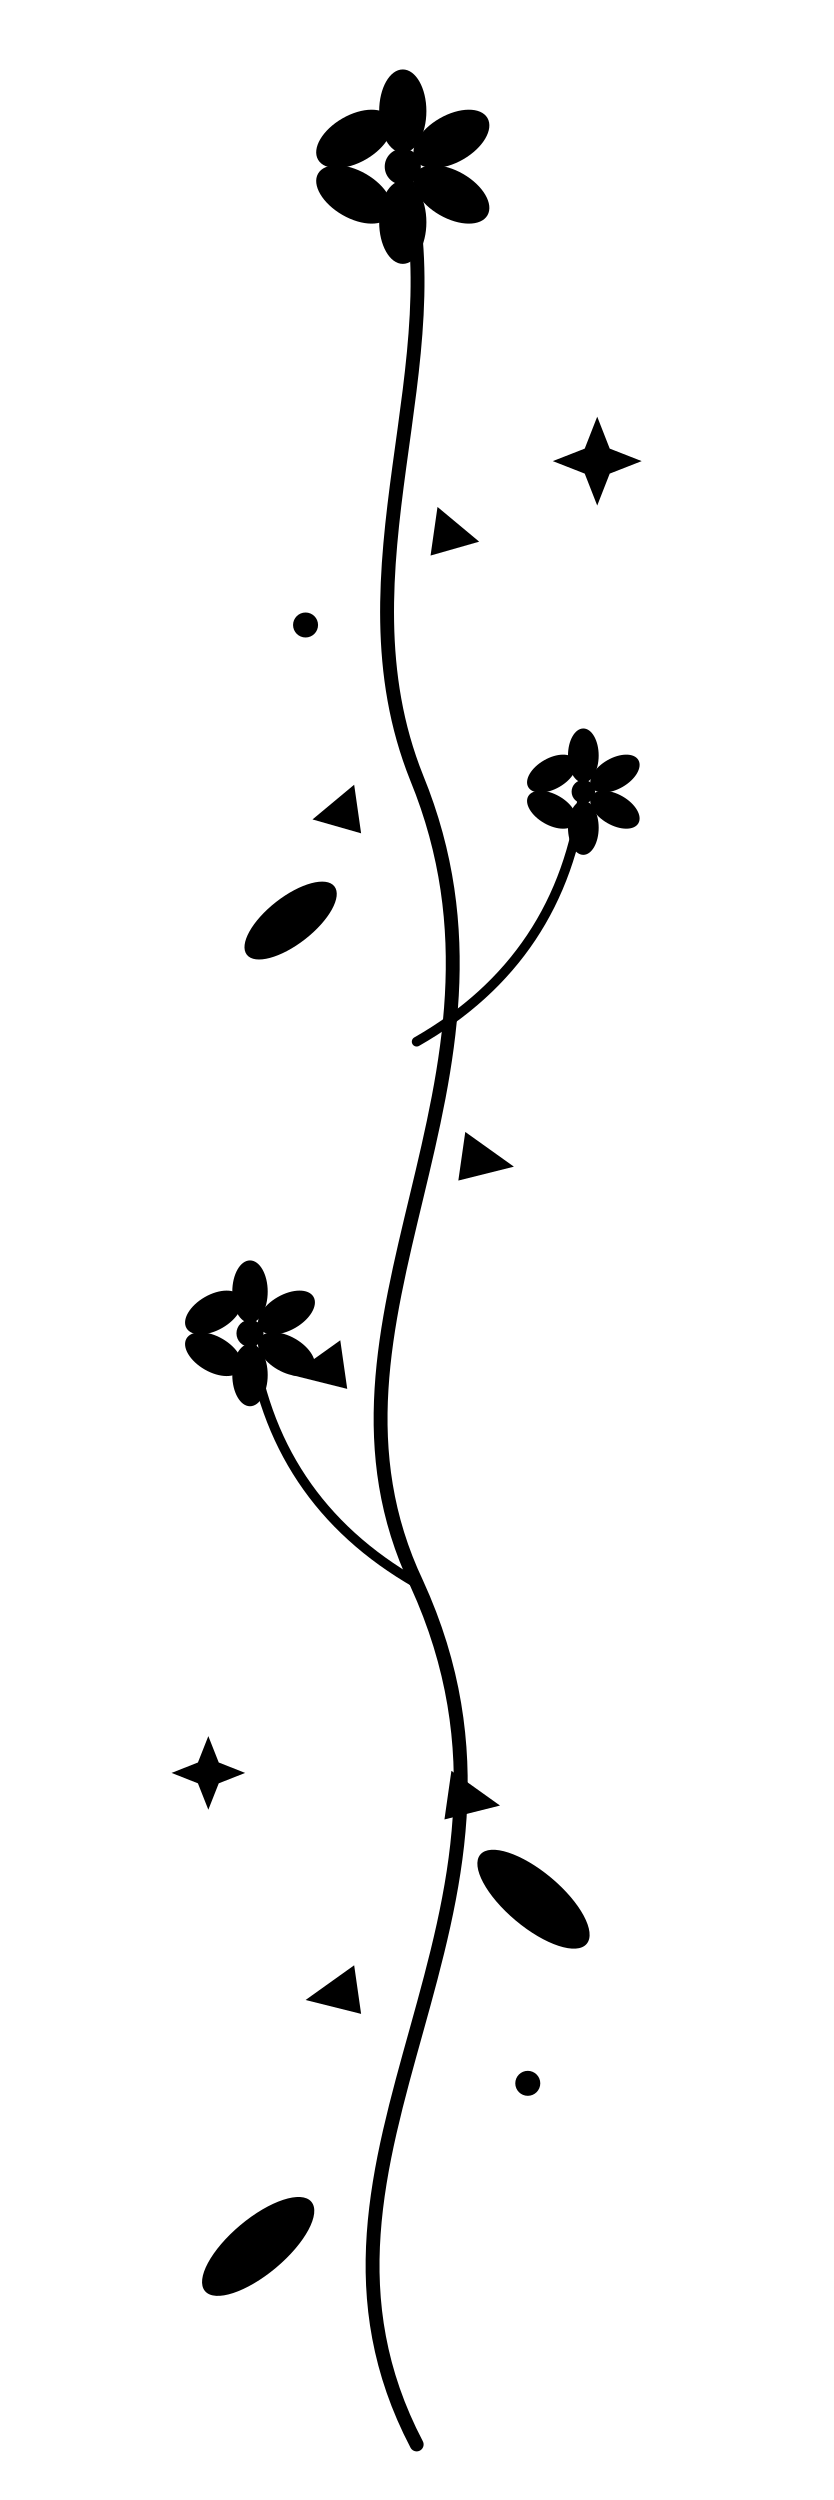
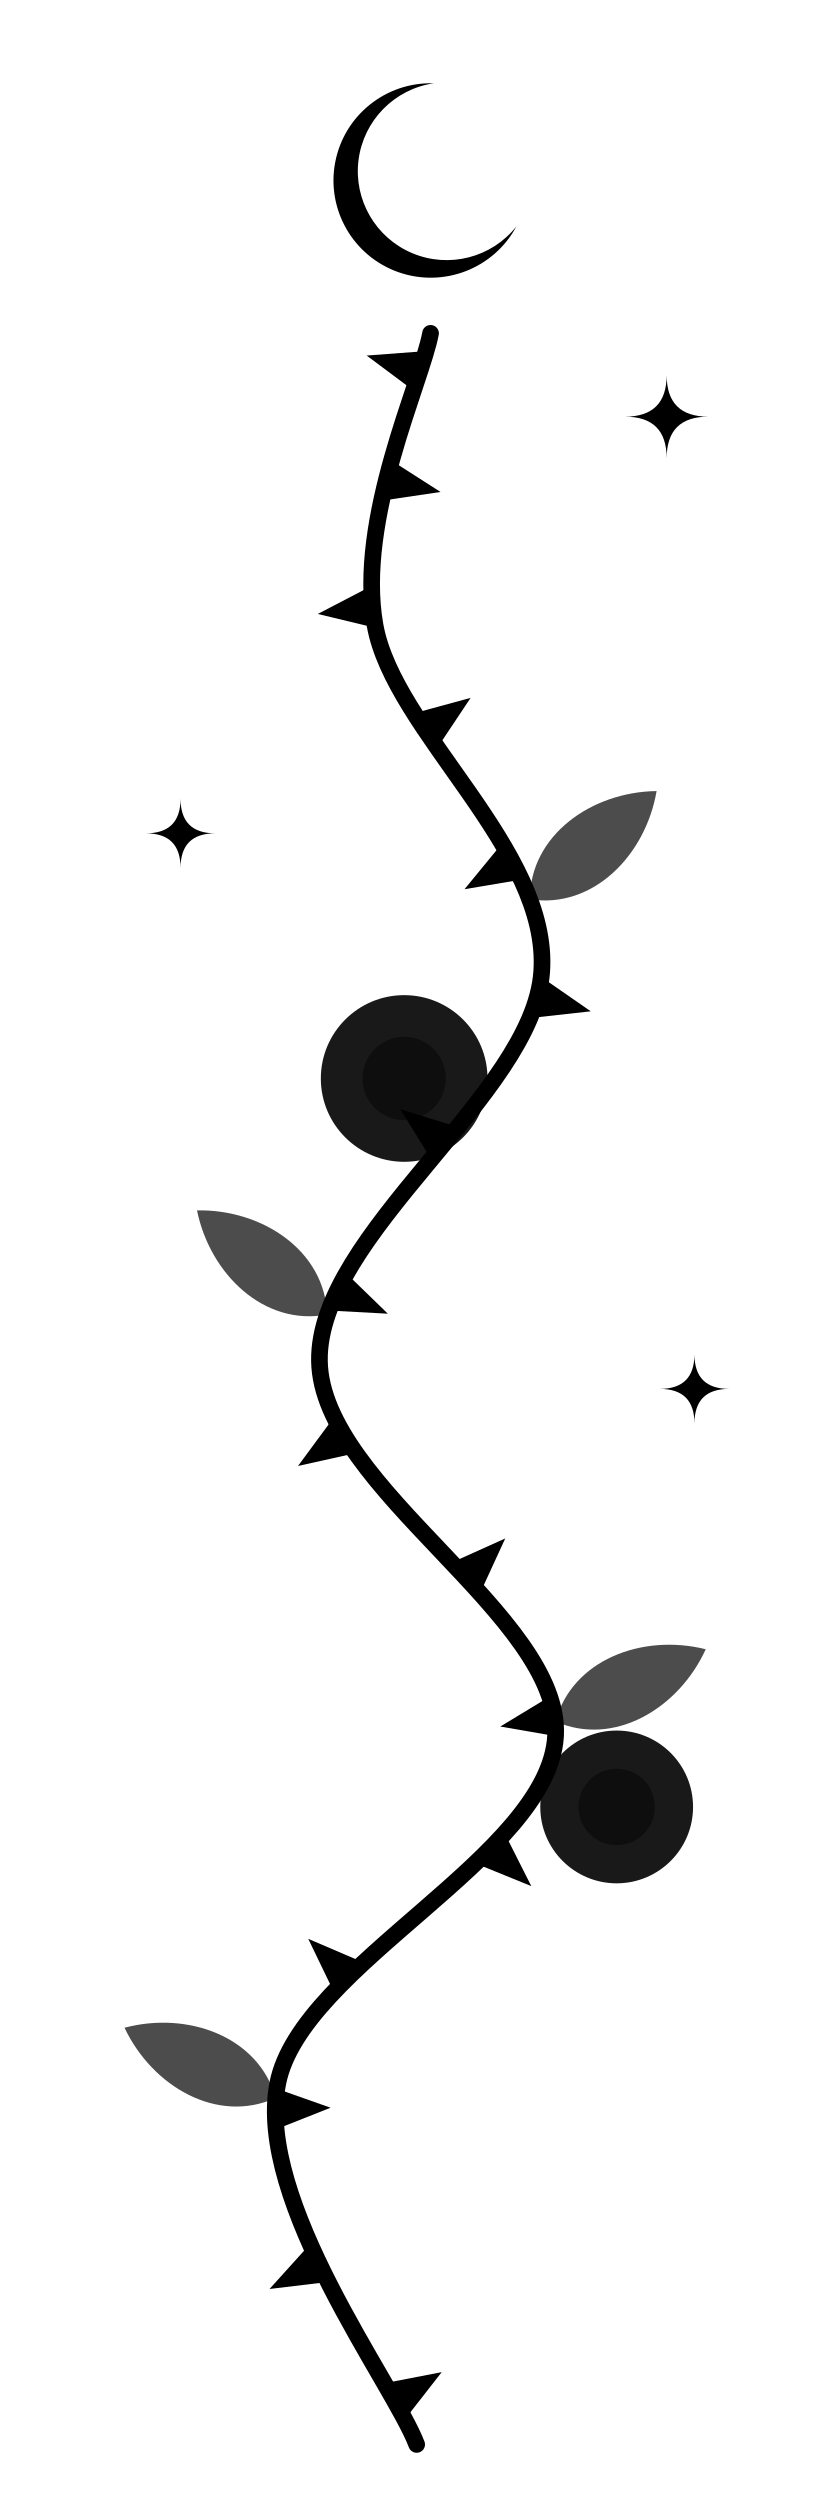
<svg xmlns="http://www.w3.org/2000/svg" viewBox="0 0 120 360" role="img" aria-labelledby="t d">
-   <g fill="none" stroke="currentColor" stroke-width="2" stroke-linecap="round">
-     <path d="M60,352 C38,310 82,276 60,228 C42,190 78,156 60,112 C48,82 66,52 58,24" />
-     <path d="M60,228 C46,220 38,208 36,192" stroke-width="1.4" />
-     <path d="M60,150 C74,142 82,130 84,114" stroke-width="1.4" />
+   <g fill="none" stroke="currentColor" stroke-width="2.4" stroke-linecap="round">
+     <path d="M60,352 C56.7,343.3 36.7,317 40,300 C43.3,283 79,267.3 80,250 C81,232.7 46.3,214.3 46,196 C45.7,177.7 76.7,157.7 78,140 C79.3,122.3 56.7,105.3 54,90 C51.3,74.7 60.7,55 62,48" />
  </g>
-   <g fill="currentColor" stroke="none">
-     <path d="M52,290 l-8,-2 7,-5z" />
-     <path d="M64,262 l8,-2 -7,-5z" />
-     <path d="M50,200 l-8,-2 7,-5z" />
-     <path d="M66,170 l8,-2 -7,-5z" />
-     <path d="M52,120 l-7,-2 6,-5z" />
-     <path d="M62,80 l7,-2 -6,-5z" />
+   <g fill="currentColor">
+     <path d="M0,-3 L8,-0.3 L0,3Z" transform="translate(56.8,345.8) rotate(-29.6)" fill="currentColor" />
+     <path d="M0,-3 L8,-0.3 L0,3Z" transform="translate(45.9,325.9) rotate(-205.5)" fill="currentColor" />
+     <path d="M0,-3 L8,-0.3 L0,3Z" transform="translate(39.6,303.7) rotate(0.8)" fill="currentColor" />
+     <path d="M0,-3 L8,-0.3 L0,3Z" transform="translate(50.2,284.7) rotate(-134.4)" fill="currentColor" />
+     <path d="M0,-3 L8,-0.3 L0,3Z" transform="translate(70.6,266.2) rotate(44.6)" fill="currentColor" />
+     <path d="M0,-3 L8,-0.3 L0,3Z" transform="translate(79.9,247.1) rotate(-188.8)" fill="currentColor" />
+     <path d="M0,-3 L8,-0.3 L0,3Z" transform="translate(67.1,227.2) rotate(-42.9)" fill="currentColor" />
+     <path d="M0,-3 L8,-0.3 L0,3Z" transform="translate(49.6,206.7) rotate(-211.2)" fill="currentColor" />
+     <path d="M0,-3 L8,-0.3 L0,3Z" transform="translate(48.5,186) rotate(25.5)" fill="currentColor" />
+     <path d="M0,-3 L8,-0.3 L0,3Z" transform="translate(64,164.6) rotate(-140.4)" fill="currentColor" />
+     <path d="M0,-3 L8,-0.3 L0,3Z" transform="translate(77.3,143.7) rotate(16.1)" fill="currentColor" />
+     <path d="M0,-3 L8,-0.3 L0,3Z" transform="translate(73.8,124) rotate(-208.2)" fill="currentColor" />
+     <path d="M0,-3 L8,-0.3 L0,3Z" transform="translate(61.3,105.2) rotate(-33.9)" fill="currentColor" />
+     <path d="M0,-3 L8,-0.3 L0,3Z" transform="translate(53.7,87.4) rotate(-185.1)" fill="currentColor" />
+     <path d="M0,-3 L8,-0.3 L0,3Z" transform="translate(55.6,69.2) rotate(14)" fill="currentColor" />
+     <path d="M0,-3 L8,-0.3 L0,3Z" transform="translate(60.5,53.4) rotate(-161.9)" fill="currentColor" />
  </g>
-   <g fill="currentColor" stroke="none">
-     <g transform="translate(58,24)">
-       <ellipse cx="0" cy="-8" rx="3.4" ry="6" />
-       <ellipse cx="7" cy="-4" rx="3.4" ry="6" transform="rotate(60 7 -4)" />
-       <ellipse cx="7" cy="4" rx="3.4" ry="6" transform="rotate(120 7 4)" />
-       <ellipse cx="0" cy="8" rx="3.4" ry="6" />
-       <ellipse cx="-7" cy="4" rx="3.4" ry="6" transform="rotate(120 -7 4)" />
-       <ellipse cx="-7" cy="-4" rx="3.4" ry="6" transform="rotate(60 -7 -4)" />
-       <circle r="2.6" />
-     </g>
-     <g transform="translate(36,192) scale(.75)">
-       <ellipse cx="0" cy="-8" rx="3.4" ry="6" />
-       <ellipse cx="7" cy="-4" rx="3.4" ry="6" transform="rotate(60 7 -4)" />
-       <ellipse cx="7" cy="4" rx="3.4" ry="6" transform="rotate(120 7 4)" />
-       <ellipse cx="0" cy="8" rx="3.4" ry="6" />
-       <ellipse cx="-7" cy="4" rx="3.4" ry="6" transform="rotate(120 -7 4)" />
-       <ellipse cx="-7" cy="-4" rx="3.4" ry="6" transform="rotate(60 -7 -4)" />
-       <circle r="2.6" />
-     </g>
-     <g transform="translate(84,114) scale(.65)">
-       <ellipse cx="0" cy="-8" rx="3.4" ry="6" />
-       <ellipse cx="7" cy="-4" rx="3.4" ry="6" transform="rotate(60 7 -4)" />
-       <ellipse cx="7" cy="4" rx="3.4" ry="6" transform="rotate(120 7 4)" />
-       <ellipse cx="0" cy="8" rx="3.4" ry="6" />
-       <ellipse cx="-7" cy="4" rx="3.4" ry="6" transform="rotate(120 -7 4)" />
-       <ellipse cx="-7" cy="-4" rx="3.4" ry="6" transform="rotate(60 -7 -4)" />
-       <circle r="2.6" />
-     </g>
-     <g transform="rotate(-40 46 320)">
-       <ellipse cx="37" cy="317" rx="10" ry="4" transform="rotate(0)" />
-     </g>
-     <g transform="rotate(40 68 270)">
-       <ellipse cx="77" cy="267" rx="10" ry="4" />
-     </g>
-     <g transform="rotate(-38 50 130)">
-       <ellipse cx="42" cy="127" rx="8" ry="3.4" />
-     </g>
-     <path d="M86,60 l1.8,4.6 4.6,1.8 -4.6,1.8 -1.8,4.6 -1.8,-4.6 -4.6,-1.8 4.6,-1.8z" />
-     <path d="M30,250 l1.5,3.8 3.8,1.5 -3.8,1.5 -1.5,3.8 -1.5,-3.8 -3.8,-1.5 3.8,-1.5z" />
-     <circle cx="76" cy="300" r="1.8" />
-     <circle cx="44" cy="90" r="1.8" />
+   <g fill="currentColor" fill-opacity=".7">
+     <path d="M0,0 C6,-7 16.8,-6 24,0 C16.8,6 6,7 0,0Z" transform="translate(39.7,302.1) rotate(-155.1)" />
+     <path d="M0,0 C6,-7 16.8,-6 24,0 C16.8,6 6,7 0,0Z" transform="translate(80,247.9) rotate(-25.7)" />
+     <path d="M0,0 C6,-7 16.8,-6 24,0 C16.8,6 6,7 0,0Z" transform="translate(47.1,189.3) rotate(-141.3)" />
+     <path d="M0,0 C6,-7 16.8,-6 24,0 C16.8,6 6,7 0,0Z" transform="translate(76.3,129.5) rotate(-40.5)" />
+   </g>
+   <g fill="currentColor">
+     <circle cx="88.8" cy="260.2" r="11" fill-opacity=".9" />
+     <circle cx="88.8" cy="260.2" r="5.5" fill-opacity=".45" />
+   </g>
+   <g fill="currentColor">
+     <circle cx="58.2" cy="155.3" r="12" fill-opacity=".9" />
+     <circle cx="58.2" cy="155.3" r="6" fill-opacity=".45" />
+   </g>
+   <g fill="currentColor">
+     <path d="M7.4,-11.9 A14,14 0 1 0 7.4,11.9 A12.8,12.8 0 1 1 7.4,-11.9Z" transform="translate(62,26) rotate(-30)" />
+     <path d="M0,-6 Q0,0 6,0 Q0,0 0,6 Q0,0 -6,0 Q0,0 0,-6Z" transform="translate(96,60)" />
+     <path d="M0,-5 Q0,0 5,0 Q0,0 0,5 Q0,0 -5,0 Q0,0 0,-5Z" transform="translate(26,120)" />
+     <path d="M0,-5 Q0,0 5,0 Q0,0 0,5 Q0,0 -5,0 Q0,0 0,-5Z" transform="translate(100,200)" />
  </g>
</svg>
